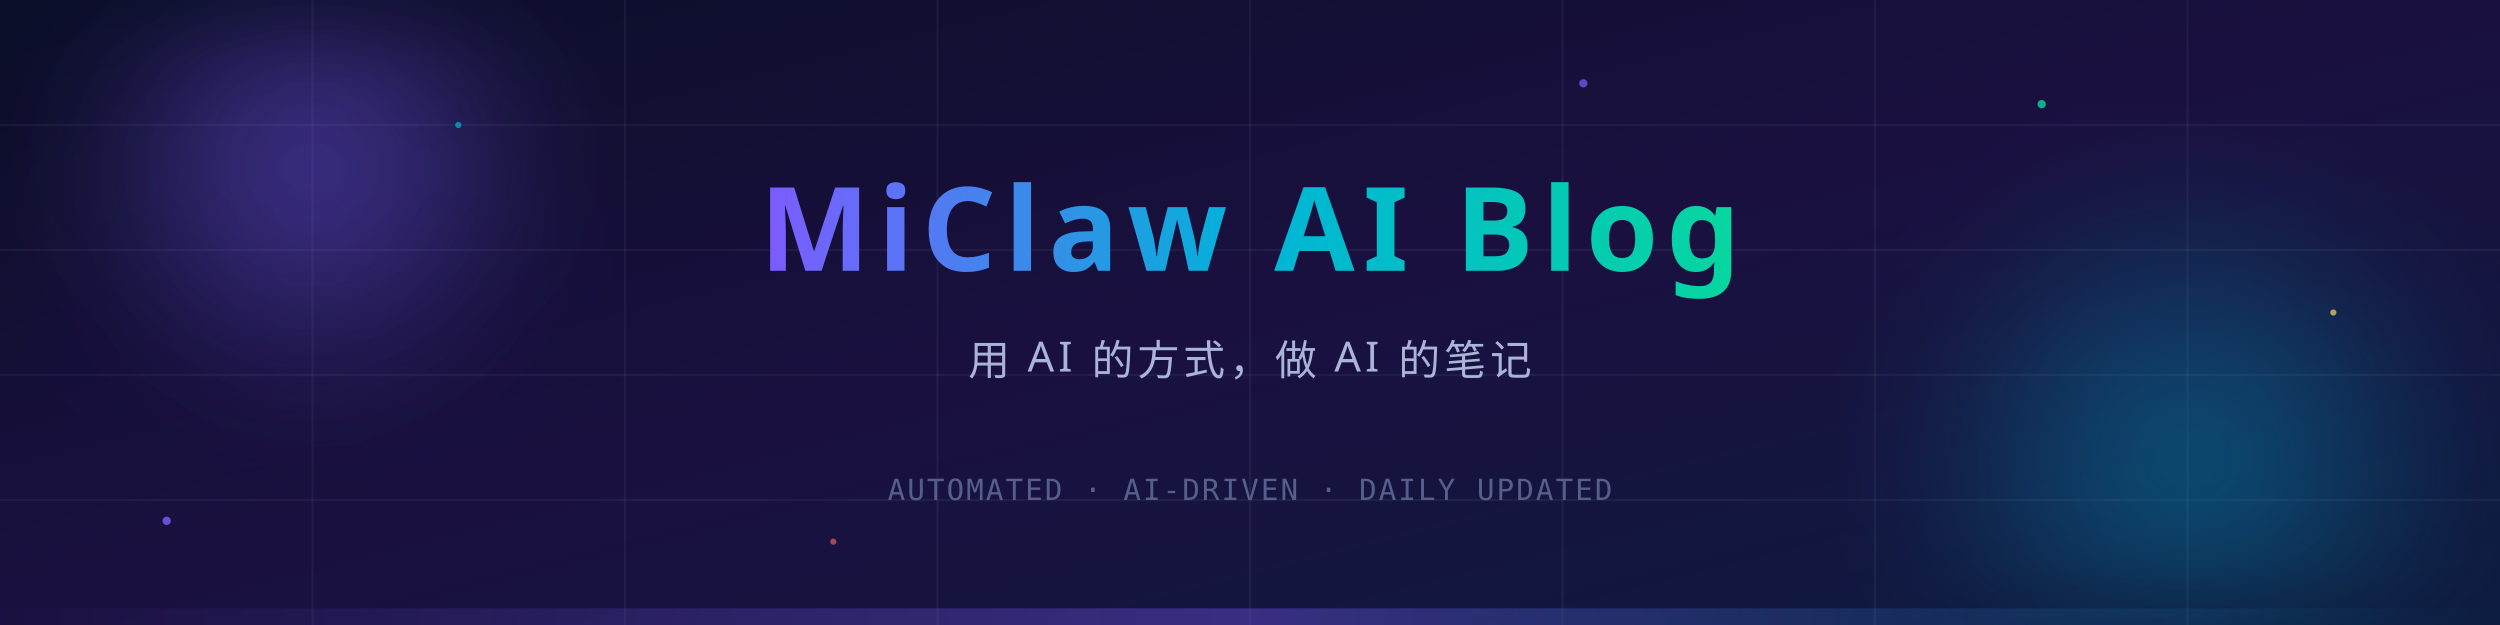
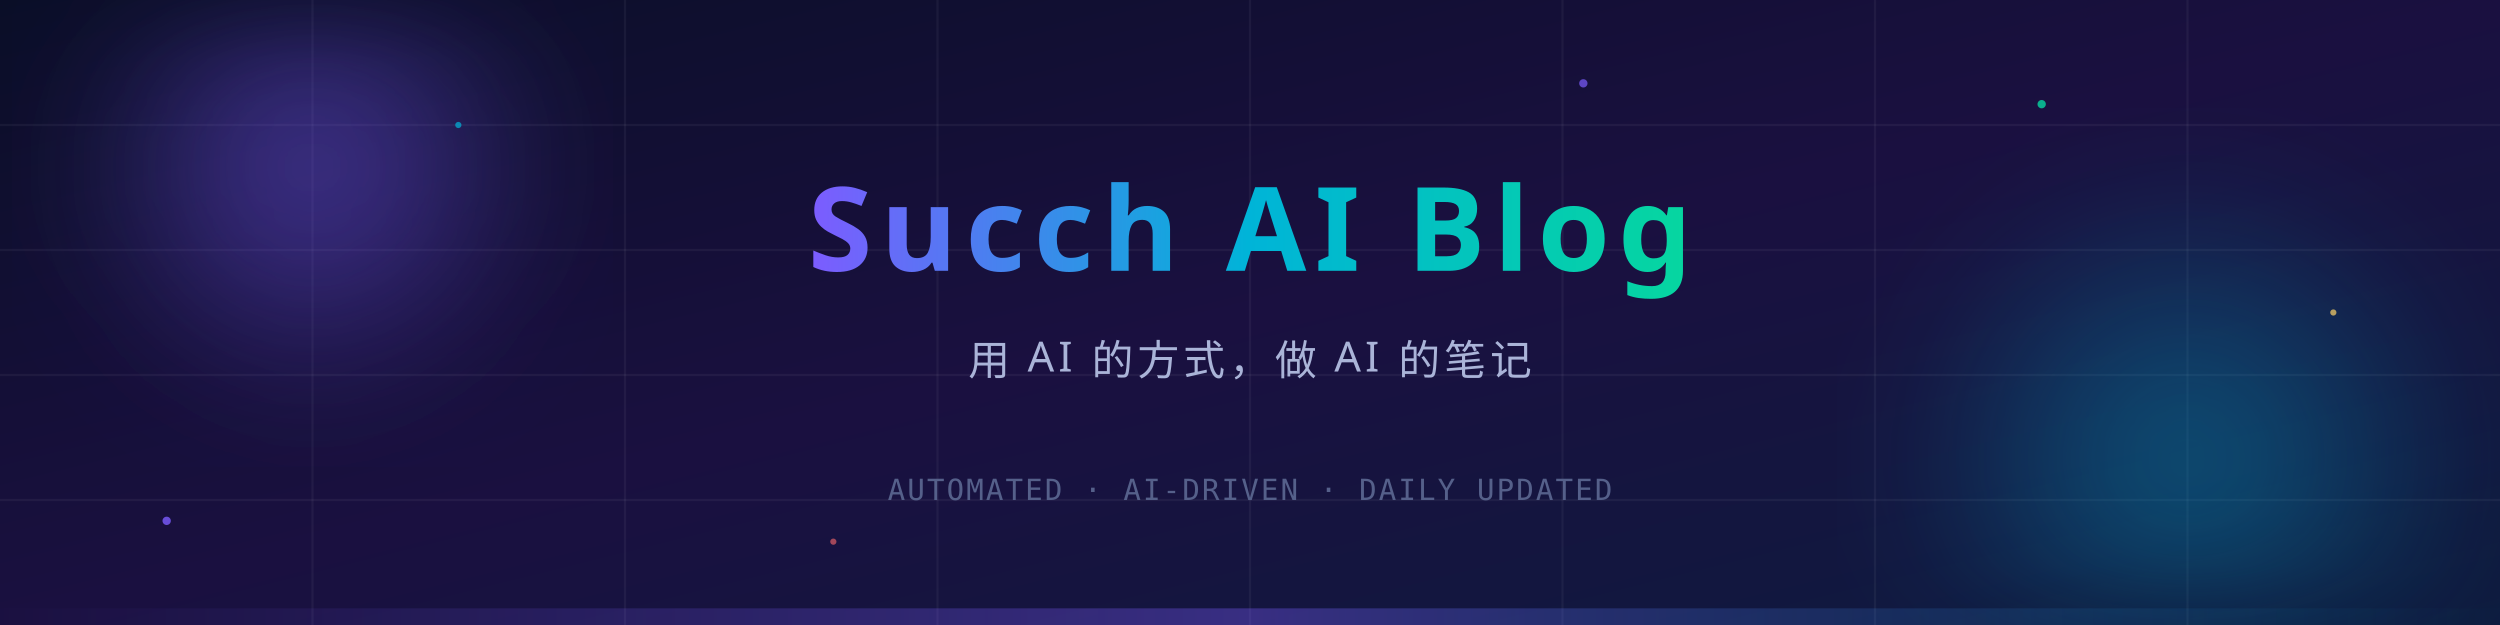
<svg xmlns="http://www.w3.org/2000/svg" width="1200" height="300" viewBox="0 0 1200 300">
  <defs>
    <linearGradient id="bg" x1="0%" y1="0%" x2="100%" y2="100%">
      <stop offset="0%" stop-color="#0a0e27" />
      <stop offset="50%" stop-color="#1a1040" />
      <stop offset="100%" stop-color="#0d1b3e" />
    </linearGradient>
    <linearGradient id="glow" x1="0%" y1="0%" x2="100%" y2="0%">
      <stop offset="0%" stop-color="#7C5CFF" stop-opacity="0" />
      <stop offset="50%" stop-color="#7C5CFF" stop-opacity="0.35" />
      <stop offset="100%" stop-color="#00B4D8" stop-opacity="0" />
    </linearGradient>
    <linearGradient id="titleGrad" x1="0%" y1="0%" x2="100%" y2="0%">
      <stop offset="0%" stop-color="#7C5CFF" />
      <stop offset="50%" stop-color="#00B4D8" />
      <stop offset="100%" stop-color="#06D6A0" />
    </linearGradient>
    <radialGradient id="orb1" cx="50%" cy="50%" r="50%">
      <stop offset="0%" stop-color="#7C5CFF" stop-opacity="0.5" />
      <stop offset="100%" stop-color="#7C5CFF" stop-opacity="0" />
    </radialGradient>
    <radialGradient id="orb2" cx="50%" cy="50%" r="50%">
      <stop offset="0%" stop-color="#00B4D8" stop-opacity="0.4" />
      <stop offset="100%" stop-color="#00B4D8" stop-opacity="0" />
    </radialGradient>
    <filter id="blur1">
      <feGaussianBlur stdDeviation="30" />
    </filter>
  </defs>
  <rect width="1200" height="300" fill="url(#bg)" />
  <g stroke="#ffffff" stroke-opacity="0.05" stroke-width="1">
    <line x1="0" y1="60" x2="1200" y2="60" />
    <line x1="0" y1="120" x2="1200" y2="120" />
    <line x1="0" y1="180" x2="1200" y2="180" />
    <line x1="0" y1="240" x2="1200" y2="240" />
    <line x1="150" y1="0" x2="150" y2="300" />
    <line x1="300" y1="0" x2="300" y2="300" />
    <line x1="450" y1="0" x2="450" y2="300" />
    <line x1="600" y1="0" x2="600" y2="300" />
    <line x1="750" y1="0" x2="750" y2="300" />
    <line x1="900" y1="0" x2="900" y2="300" />
    <line x1="1050" y1="0" x2="1050" y2="300" />
  </g>
  <circle cx="150" cy="80" r="120" fill="url(#orb1)" filter="url(#blur1)" />
  <circle cx="1050" cy="220" r="140" fill="url(#orb2)" filter="url(#blur1)" />
  <rect x="0" y="292" width="1200" height="8" fill="url(#glow)" />
-   <text x="600" y="130" text-anchor="middle" font-family="'Segoe UI','PingFang SC','Microsoft YaHei',sans-serif" font-size="56" font-weight="800" fill="url(#titleGrad)" letter-spacing="4">MiClaw AI Blog</text>
+   <text x="600" y="130" text-anchor="middle" font-family="'Segoe UI','PingFang SC','Microsoft YaHei',sans-serif" font-size="56" font-weight="800" fill="url(#titleGrad)" letter-spacing="4">Succh AI Blog</text>
  <text x="600" y="180" text-anchor="middle" font-family="'Segoe UI','PingFang SC','Microsoft YaHei',sans-serif" font-size="20" fill="#aab4d8" letter-spacing="2">用 AI 的方式，做 AI 的笔记</text>
  <text x="600" y="240" text-anchor="middle" font-family="monospace" font-size="14" fill="#55608a" letter-spacing="1">AUTOMATED · AI-DRIVEN · DAILY UPDATED</text>
  <circle cx="80" cy="250" r="2" fill="#7C5CFF" opacity="0.8" />
  <circle cx="220" cy="60" r="1.5" fill="#00B4D8" opacity="0.7" />
  <circle cx="980" cy="50" r="2" fill="#06D6A0" opacity="0.8" />
  <circle cx="1120" cy="150" r="1.5" fill="#FFD166" opacity="0.7" />
  <circle cx="400" cy="260" r="1.5" fill="#FF6B6B" opacity="0.6" />
  <circle cx="760" cy="40" r="2" fill="#7C5CFF" opacity="0.7" />
</svg>
